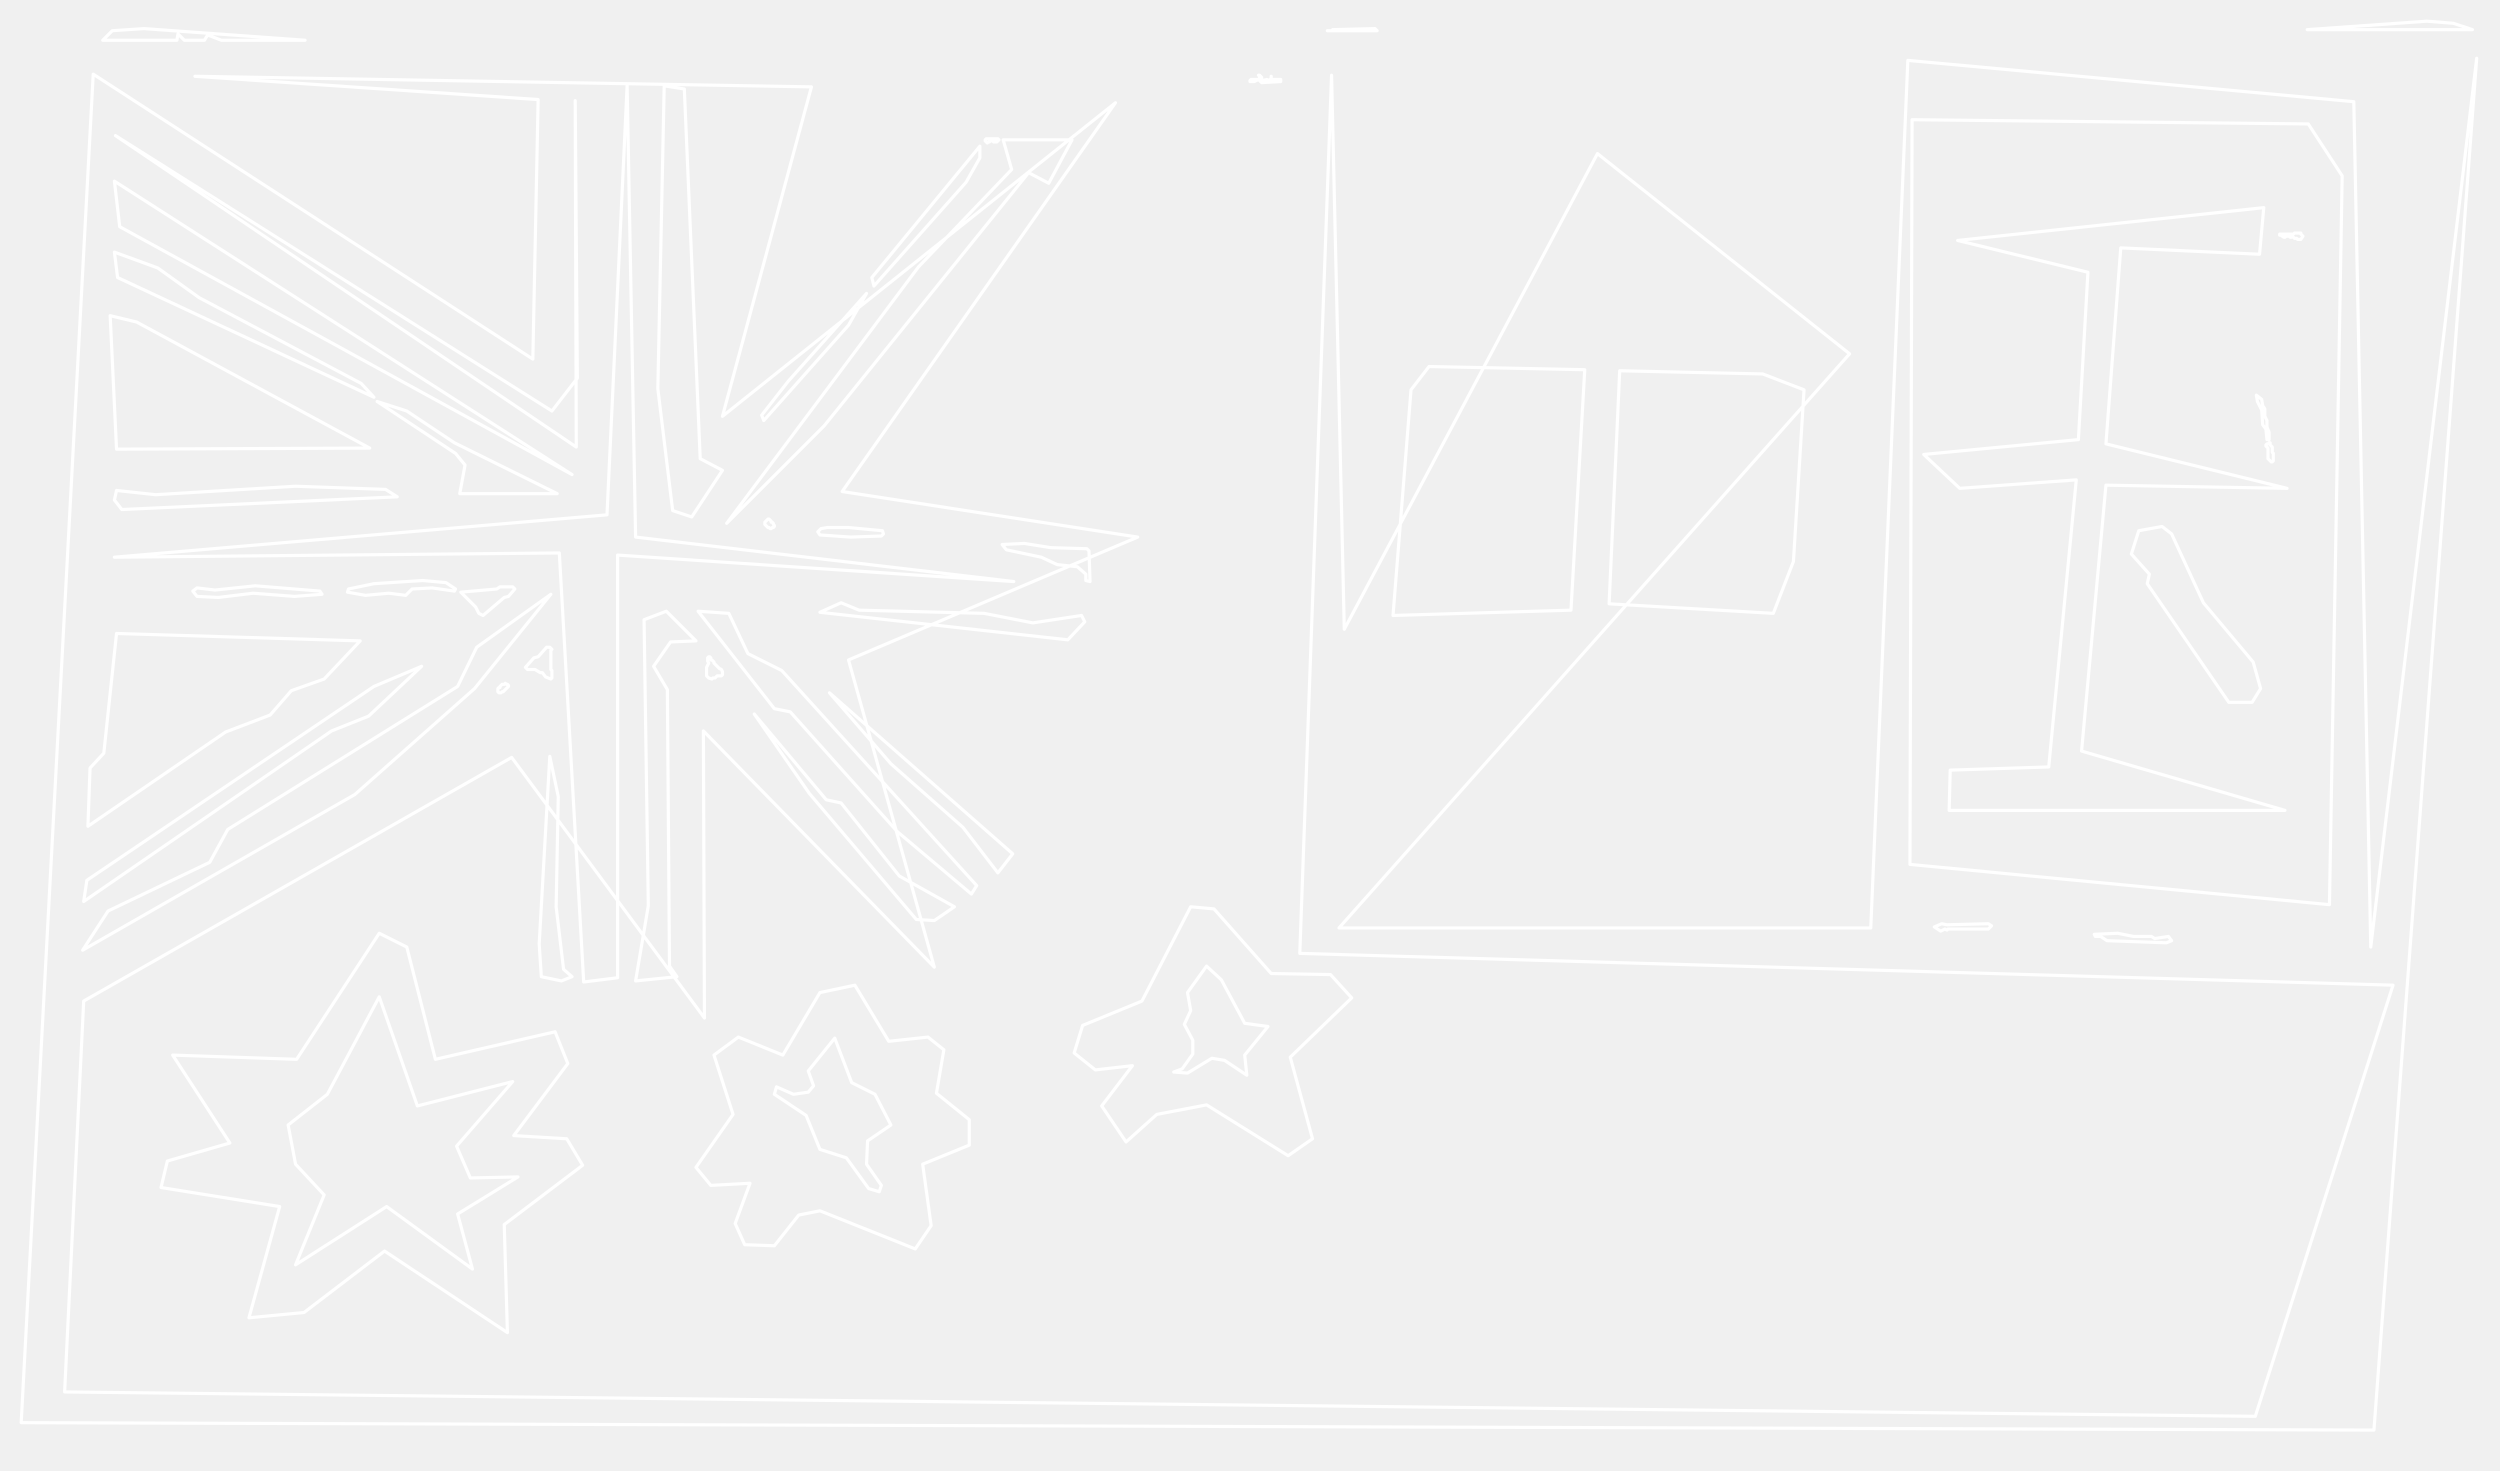
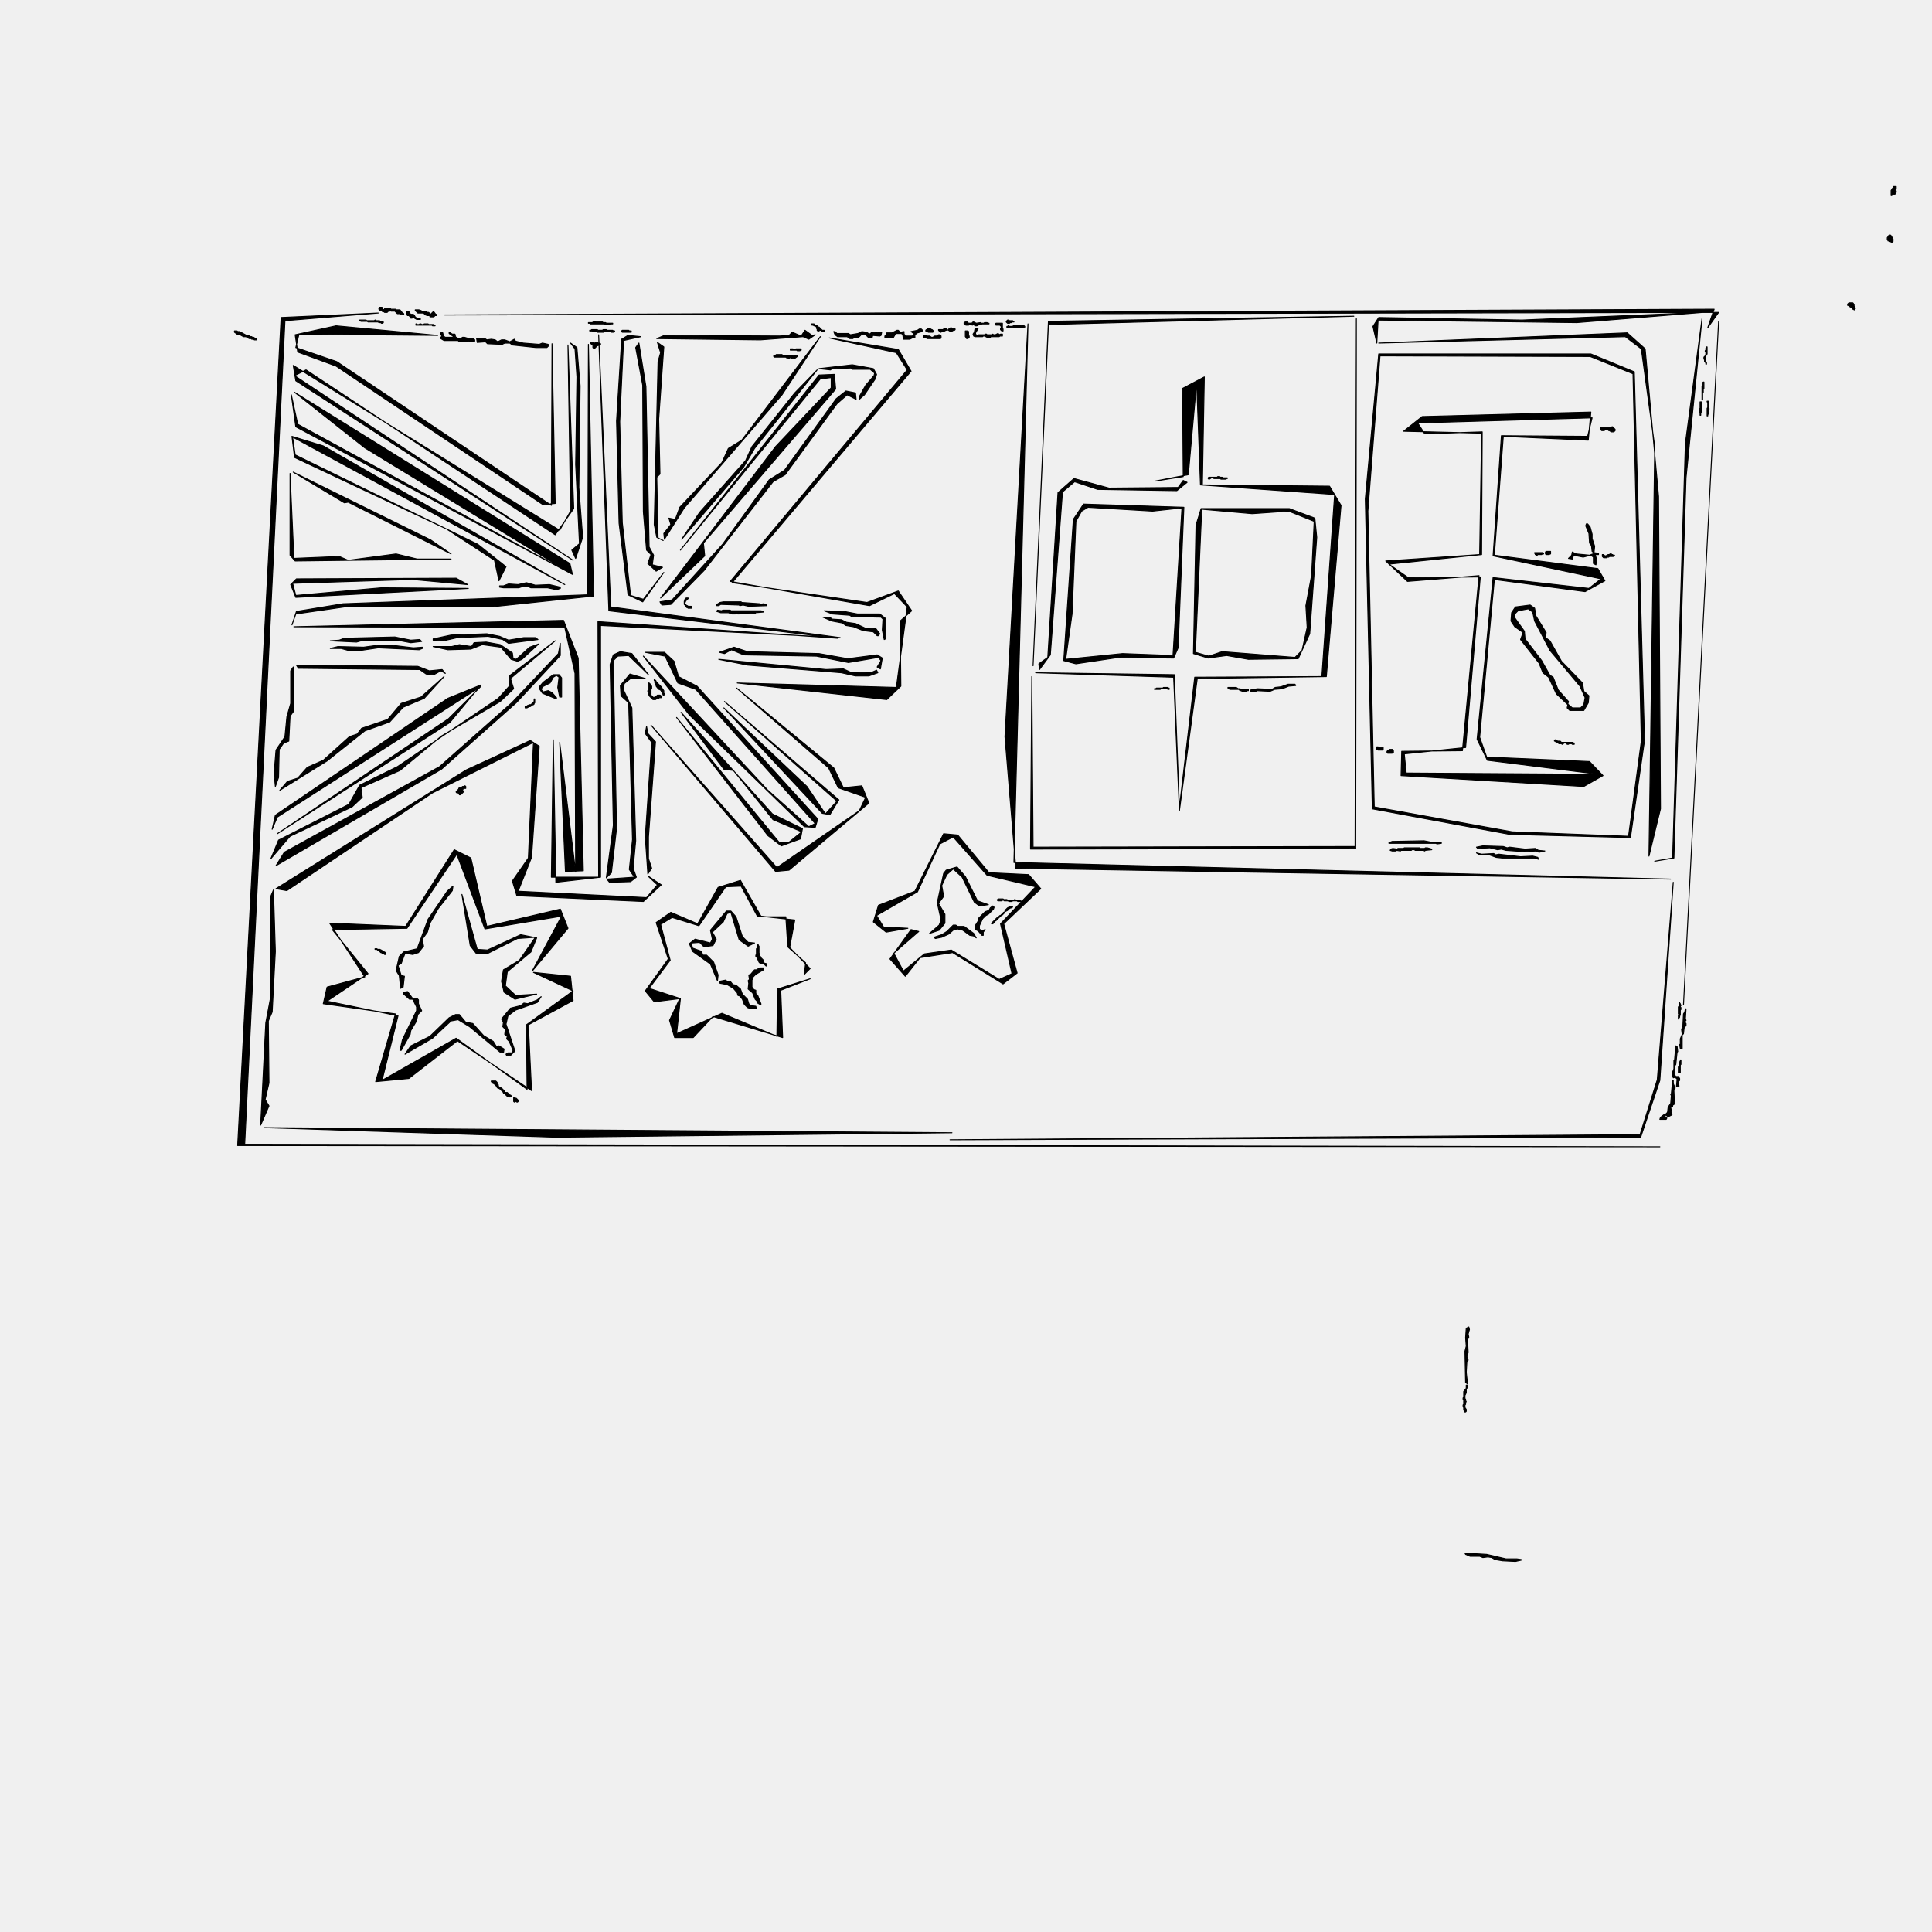
- <svg xmlns="http://www.w3.org/2000/svg" viewBox="0 0 2360 1388">
-   <path d="M 807,930 L 774,937 L 739,996 L 697,979 L 674,996 L 692,1052 L 657,1102 L 671,1119 L 708,1117 L 694,1155 L 703,1175 L 731,1176 L 754,1147 L 774,1143 L 864,1179 L 879,1157 L 871,1099 L 915,1081 L 915,1057 L 884,1032 L 891,991 L 876,979 L 839,983 Z M 788,980 L 804,1022 L 826,1033 L 841,1062 L 819,1077 L 818,1099 L 832,1119 L 830,1125 L 820,1122 L 799,1093 L 774,1085 L 761,1053 L 731,1033 L 733,1026 L 749,1033 L 763,1031 L 768,1025 L 763,1011 Z M 163,996 L 217,1079 L 158,1096 L 152,1121 L 264,1139 L 235,1244 L 287,1239 L 363,1181 L 479,1258 L 476,1156 L 550,1100 L 535,1075 L 485,1072 L 536,1004 L 524,974 L 411,1000 L 384,894 L 358,881 L 280,1000 Z M 358,941 L 394,1044 L 484,1021 L 431,1082 L 444,1112 L 489,1111 L 432,1146 L 446,1198 L 365,1139 L 279,1194 L 306,1128 L 279,1099 L 272,1062 L 309,1033 Z M 1124,856 L 1078,945 L 1022,968 L 1014,994 L 1034,1010 L 1069,1006 L 1040,1044 L 1063,1078 L 1092,1052 L 1139,1043 L 1216,1091 L 1239,1075 L 1218,998 L 1276,942 L 1256,920 L 1200,919 L 1146,858 Z M 1139,912 L 1153,925 L 1175,966 L 1197,969 L 1175,996 L 1177,1015 L 1156,1001 L 1144,999 L 1121,1013 L 1108,1012 L 1116,1009 L 1126,995 L 1126,982 L 1118,967 L 1124,954 L 1121,937 Z M 2019,501 L 2012,523 L 2029,542 L 2027,551 L 2104,663 L 2126,663 L 2134,650 L 2127,625 L 2080,569 L 2050,504 L 2041,497 Z M 2142,418 L 2141,419 L 2140,419 L 2139,420 L 2139,421 L 2141,423 L 2141,433 L 2144,436 L 2145,436 L 2146,435 L 2146,428 L 2145,427 L 2145,422 L 2143,420 L 2143,418 Z M 2130,373 L 2131,379 L 2135,387 L 2136,401 L 2139,405 L 2140,415 L 2142,415 L 2142,408 L 2140,403 L 2140,397 L 2138,393 L 2138,386 L 2136,383 L 2135,377 Z M 2174,223 L 2172,221 L 2172,220 L 2166,220 L 2165,221 L 2152,221 L 2152,222 L 2153,222 L 2156,224 L 2157,224 L 2158,223 L 2161,223 L 2162,224 L 2163,224 L 2164,223 L 2166,225 L 2168,225 L 2169,226 L 2172,226 Z M 2137,196 L 1848,227 L 1971,257 L 1962,415 L 1816,429 L 1850,461 L 1960,453 L 1934,724 L 1841,727 L 1840,765 L 2157,765 L 1965,709 L 1988,458 L 2159,461 L 1988,419 L 2002,234 L 2133,240 Z M 1180,76 L 1180,77 L 1184,77 L 1188,75 L 1191,78 L 1209,77 L 1209,75 L 1201,75 L 1200,74 L 1200,72 L 1200,74 L 1198,76 L 1196,75 L 1192,76 L 1191,75 L 1191,73 L 1189,71 L 1188,71 L 1189,72 L 1189,74 L 1188,75 L 1181,75 Z M 2338,55 L 2238,894 L 2222,96 L 1801,57 L 1766,876 L 1264,876 L 1746,334 L 1508,145 L 1269,594 L 1257,71 L 1227,900 L 2259,930 L 2129,1337 L 61,1314 L 79,945 L 483,715 L 665,961 L 664,690 L 882,913 L 801,623 L 1074,507 L 795,464 L 1053,97 L 682,393 L 766,82 L 184,72 L 508,94 L 503,339 L 88,70 L 20,1343 L 2241,1350 Z M 1977,882 L 1999,881 L 2014,884 L 2031,884 L 2034,886 L 2047,884 L 2050,888 L 2045,890 L 1989,888 L 1983,884 L 1978,884 Z M 1826,875 L 1833,872 L 1838,873 L 1877,872 L 1880,874 L 1877,877 L 1839,877 L 1838,878 L 1836,877 L 1832,879 Z M 519,714 L 527,752 L 525,856 L 532,915 L 540,922 L 530,926 L 511,922 L 509,891 Z M 712,674 L 780,755 L 794,758 L 849,827 L 901,856 L 882,869 L 865,868 L 764,749 Z M 783,654 L 956,806 L 942,824 L 909,781 L 841,721 Z M 480,647 L 480,648 L 475,653 L 474,653 L 473,654 L 471,654 L 470,653 L 470,650 L 471,649 L 472,649 L 472,648 L 474,646 L 476,646 L 477,645 L 478,646 L 479,646 Z M 398,629 L 348,676 L 313,690 L 79,851 L 82,831 L 353,648 Z M 669,620 L 670,620 L 671,621 L 671,623 L 672,623 L 674,625 L 674,626 L 679,631 L 681,632 L 682,634 L 682,637 L 681,638 L 677,638 L 675,640 L 673,640 L 672,641 L 669,640 L 667,638 L 667,630 L 669,626 L 668,624 L 668,621 Z M 516,611 L 519,611 L 521,613 L 520,614 L 520,632 L 521,633 L 521,640 L 520,641 L 515,639 L 512,635 L 510,635 L 505,632 L 498,632 L 496,630 L 504,621 L 508,620 Z M 83,780 L 85,725 L 98,711 L 110,598 L 340,605 L 306,641 L 275,652 L 255,675 L 213,691 Z M 629,577 L 657,605 L 633,606 L 617,629 L 630,651 L 632,912 L 639,922 L 600,926 L 612,855 L 608,585 Z M 659,577 L 688,579 L 706,617 L 738,633 L 922,836 L 917,844 L 847,785 L 746,672 L 731,669 Z M 774,578 L 794,569 L 811,576 L 929,579 L 975,588 L 1021,581 L 1024,587 L 1008,604 Z M 520,561 L 448,650 L 335,750 L 78,897 L 102,860 L 198,814 L 215,783 L 432,648 L 450,611 Z M 486,556 L 480,563 L 476,564 L 456,581 L 452,579 L 449,573 L 435,559 L 469,556 L 472,554 L 484,554 Z M 182,558 L 186,555 L 203,557 L 241,553 L 302,558 L 304,561 L 278,563 L 239,560 L 206,564 L 186,563 Z M 430,556 L 429,558 L 408,555 L 389,556 L 383,562 L 367,560 L 345,562 L 328,559 L 329,556 L 353,551 L 399,548 L 421,550 Z M 946,514 L 967,513 L 992,517 L 1026,518 L 1028,520 L 1029,549 L 1025,548 L 1025,542 L 1017,535 L 998,533 L 983,526 L 950,519 Z M 772,502 L 775,499 L 781,498 L 801,498 L 833,501 L 834,504 L 832,506 L 803,507 L 774,505 Z M 725,490 L 726,490 L 728,492 L 728,493 L 729,493 L 730,494 L 730,495 L 731,496 L 731,497 L 730,498 L 729,498 L 728,499 L 727,499 L 726,498 L 725,498 L 722,495 L 722,493 Z M 375,469 L 115,481 L 108,472 L 110,463 L 147,467 L 279,459 L 364,462 Z M 356,379 L 384,388 L 429,418 L 526,466 L 434,466 L 439,439 L 430,428 Z M 1529,350 L 1664,353 L 1703,368 L 1693,530 L 1674,579 L 1519,570 Z M 1349,346 L 1496,349 L 1483,576 L 1315,581 L 1332,368 Z M 104,298 L 129,304 L 349,423 L 110,424 Z M 818,277 L 801,307 L 721,397 L 719,392 L 744,360 Z M 108,238 L 149,253 L 188,281 L 341,362 L 353,375 L 111,262 Z M 108,171 L 540,448 L 113,214 Z M 925,138 L 925,149 L 912,172 L 825,270 L 823,262 Z M 930,133 L 930,132 L 931,131 L 942,131 L 943,132 L 941,134 L 938,134 L 937,133 L 935,133 L 934,134 L 933,134 L 932,135 Z M 1012,132 L 990,173 L 971,163 L 778,402 L 686,494 L 867,252 L 955,160 L 947,132 Z M 2179,117 L 2211,166 L 2199,854 L 1803,816 L 1805,113 Z M 544,422 L 109,128 L 521,388 L 545,357 L 543,95 Z M 627,81 L 646,84 L 661,433 L 682,444 L 653,488 L 635,482 L 621,367 Z M 592,81 L 600,507 L 957,549 L 583,524 L 583,923 L 551,927 L 528,522 L 108,526 L 573,486 Z M 1300,29 L 1298,27 L 1258,28 L 1257,29 L 1253,29 Z M 97,38 L 167,38 L 168,32 L 174,38 L 193,38 L 196,33 L 209,38 L 288,38 L 136,27 L 106,29 Z M 2334,28 L 2316,22 L 2291,20 L 2178,28 Z" fill="none" stroke="#ffffff" stroke-width="3" stroke-linecap="round" stroke-linejoin="round" />
+ <svg xmlns="http://www.w3.org/2000/svg" viewBox="0 0 3024 3024">
+   <path d="M 2293,2431 L 2294,2433 L 2301,2436 L 2316,2436 L 2321,2438 L 2329,2437 L 2335,2438 L 2340,2441 L 2352,2443 L 2372,2444 L 2381,2442 L 2381,2441 L 2374,2440 L 2357,2440 L 2327,2433 Z M 2297,2168 L 2295,2168 L 2295,2173 L 2291,2178 L 2291,2187 L 2290,2188 L 2290,2190 L 2291,2191 L 2291,2198 L 2290,2199 L 2290,2202 L 2291,2203 L 2291,2207 L 2292,2208 L 2292,2210 L 2294,2210 L 2295,2209 L 2295,2206 L 2293,2203 L 2293,2199 L 2294,2198 L 2294,2195 L 2295,2194 L 2294,2192 L 2294,2190 L 2293,2189 L 2293,2184 L 2295,2180 L 2295,2174 L 2296,2173 Z M 2299,2077 L 2295,2079 L 2294,2094 L 2295,2107 L 2293,2115 L 2294,2164 L 2297,2166 L 2295,2148 L 2296,2131 L 2298,2129 L 2296,2123 L 2298,2117 L 2297,2097 L 2299,2093 L 2298,2088 L 2300,2081 Z M 414,1765 L 871,1780 L 1490,1773 Z M 804,1718 L 804,1724 L 805,1725 L 806,1725 L 807,1724 L 808,1724 L 809,1725 L 810,1725 L 811,1724 L 811,1722 L 808,1719 L 807,1719 L 806,1718 Z M 769,1692 L 769,1693 L 772,1696 L 773,1696 L 778,1701 L 778,1702 L 779,1703 L 782,1704 L 788,1710 L 788,1711 L 789,1711 L 794,1716 L 795,1716 L 796,1717 L 799,1717 L 800,1716 L 800,1715 L 799,1714 L 798,1714 L 794,1710 L 791,1710 L 790,1709 L 790,1708 L 785,1703 L 782,1702 L 780,1700 L 780,1698 L 779,1697 L 778,1694 L 776,1692 Z M 2619,1691 L 2618,1691 L 2616,1712 L 2615,1713 L 2616,1715 L 2615,1727 L 2611,1733 L 2610,1741 L 2606,1745 L 2604,1745 L 2599,1749 L 2598,1752 L 2608,1752 L 2609,1750 L 2606,1748 L 2607,1745 L 2611,1748 L 2617,1745 L 2615,1733 L 2618,1732 L 2618,1730 L 2621,1728 L 2620,1707 L 2622,1703 L 2619,1696 Z M 2631,1659 L 2630,1659 L 2630,1661 L 2629,1662 L 2629,1666 L 2628,1667 L 2628,1669 L 2627,1670 L 2627,1679 L 2630,1679 L 2630,1667 L 2631,1666 Z M 2623,1637 L 2621,1659 L 2620,1660 L 2620,1673 L 2618,1678 L 2618,1683 L 2619,1687 L 2622,1686 L 2625,1689 L 2624,1701 L 2628,1700 L 2627,1693 L 2629,1691 L 2629,1688 L 2627,1685 L 2623,1685 L 2621,1682 L 2621,1669 L 2623,1666 L 2625,1647 L 2626,1646 L 2625,1638 Z M 789,1642 L 781,1637 L 777,1638 L 772,1630 L 757,1621 L 740,1602 L 729,1600 L 719,1588 L 713,1588 L 703,1593 L 673,1622 L 643,1637 L 634,1650 L 677,1625 L 706,1598 L 717,1596 L 735,1607 L 783,1647 L 788,1648 Z M 2639,1579 L 2638,1579 L 2637,1584 L 2635,1587 L 2634,1607 L 2632,1611 L 2633,1619 L 2630,1626 L 2630,1634 L 2629,1635 L 2630,1641 L 2633,1641 L 2633,1620 L 2635,1618 L 2636,1609 L 2639,1605 L 2639,1602 L 2638,1601 L 2638,1598 L 2639,1597 L 2638,1595 Z M 2629,1569 L 2628,1569 L 2628,1575 L 2627,1576 L 2627,1587 L 2628,1588 L 2627,1589 L 2627,1595 L 2628,1595 L 2628,1593 L 2629,1592 L 2629,1590 L 2630,1589 L 2630,1581 L 2631,1580 L 2631,1577 L 2630,1576 L 2630,1575 L 2631,1574 L 2631,1573 L 2630,1572 L 2630,1571 L 2629,1570 Z M 847,1560 L 841,1565 L 826,1571 L 820,1570 L 815,1574 L 799,1578 L 785,1595 L 788,1600 L 787,1607 L 791,1611 L 790,1619 L 794,1622 L 793,1626 L 797,1630 L 803,1644 L 802,1648 L 795,1648 L 792,1650 L 793,1652 L 799,1652 L 806,1645 L 792,1603 L 795,1590 L 807,1581 L 841,1569 Z M 638,1552 L 632,1553 L 632,1556 L 641,1564 L 646,1564 L 652,1576 L 652,1582 L 630,1627 L 626,1644 L 628,1644 L 642,1619 L 643,1613 L 652,1598 L 654,1588 L 660,1582 L 655,1571 L 655,1565 L 653,1563 L 646,1563 Z M 1126,1536 L 1127,1539 L 1138,1541 L 1148,1547 L 1154,1554 L 1155,1558 L 1158,1559 L 1162,1564 L 1165,1572 L 1170,1577 L 1176,1579 L 1184,1579 L 1183,1575 L 1175,1574 L 1172,1571 L 1170,1564 L 1162,1556 L 1159,1548 L 1152,1542 L 1147,1541 L 1143,1536 L 1139,1537 L 1136,1534 Z M 1195,1515 L 1189,1515 L 1184,1518 L 1181,1518 L 1175,1525 L 1172,1526 L 1173,1533 L 1171,1535 L 1172,1539 L 1171,1548 L 1178,1554 L 1182,1564 L 1185,1567 L 1186,1570 L 1191,1573 L 1191,1571 L 1186,1558 L 1183,1555 L 1183,1550 L 1180,1549 L 1177,1545 L 1177,1534 L 1179,1529 L 1183,1525 L 1195,1518 Z M 587,1485 L 587,1486 L 590,1486 L 592,1488 L 593,1488 L 596,1491 L 597,1491 L 598,1492 L 599,1492 L 600,1493 L 601,1493 L 602,1494 L 604,1494 L 604,1492 L 602,1490 L 601,1490 L 599,1488 L 598,1488 L 597,1487 L 596,1487 L 595,1486 L 591,1486 L 590,1485 Z M 1185,1479 L 1185,1484 L 1184,1485 L 1184,1494 L 1183,1495 L 1183,1497 L 1185,1499 L 1188,1506 L 1190,1508 L 1196,1508 L 1197,1509 L 1197,1510 L 1199,1512 L 1200,1512 L 1200,1511 L 1199,1510 L 1199,1508 L 1197,1508 L 1195,1506 L 1195,1503 L 1191,1499 L 1191,1498 L 1189,1496 L 1189,1493 L 1188,1492 L 1188,1481 L 1187,1480 L 1187,1479 Z M 1462,1467 L 1464,1469 L 1474,1467 L 1485,1462 L 1493,1455 L 1499,1454 L 1507,1456 L 1518,1464 L 1524,1465 L 1528,1468 L 1524,1461 L 1509,1450 L 1499,1450 L 1496,1448 L 1492,1448 L 1482,1458 L 1474,1463 Z M 1144,1426 L 1137,1426 L 1112,1456 L 1115,1470 L 1112,1476 L 1088,1470 L 1079,1477 L 1084,1489 L 1112,1509 L 1123,1535 L 1124,1526 L 1117,1506 L 1106,1495 L 1100,1495 L 1098,1489 L 1084,1484 L 1082,1476 L 1095,1475 L 1102,1482 L 1116,1480 L 1121,1470 L 1115,1459 L 1132,1443 L 1138,1430 L 1144,1428 L 1157,1471 L 1171,1481 L 1181,1476 L 1171,1475 L 1162,1466 L 1152,1435 Z M 1585,1419 L 1581,1419 L 1577,1421 L 1573,1425 L 1573,1427 L 1571,1428 L 1566,1433 L 1565,1433 L 1562,1436 L 1561,1436 L 1552,1445 L 1552,1446 L 1554,1446 L 1557,1443 L 1557,1442 L 1559,1441 L 1567,1433 L 1568,1433 L 1572,1429 L 1573,1427 L 1577,1425 L 1580,1422 L 1582,1421 L 1584,1421 Z M 1554,1418 L 1550,1421 L 1548,1425 L 1542,1427 L 1532,1437 L 1532,1440 L 1527,1448 L 1527,1455 L 1531,1457 L 1537,1464 L 1539,1464 L 1539,1459 L 1542,1455 L 1536,1457 L 1533,1454 L 1533,1449 L 1538,1438 L 1543,1433 L 1547,1431 L 1555,1423 L 1556,1420 Z M 1561,1408 L 1561,1409 L 1562,1410 L 1568,1410 L 1569,1409 L 1571,1409 L 1572,1410 L 1578,1410 L 1579,1411 L 1584,1411 L 1585,1410 L 1592,1410 L 1593,1411 L 1598,1411 L 1598,1410 L 1596,1410 L 1595,1409 L 1590,1409 L 1589,1408 L 1588,1408 L 1587,1409 L 1584,1409 L 1583,1410 L 1582,1409 L 1577,1409 L 1576,1408 L 1571,1408 L 1570,1407 L 1563,1407 L 1562,1408 Z M 723,1400 L 736,1480 L 746,1493 L 762,1493 L 810,1469 L 838,1467 L 813,1503 L 788,1518 L 785,1536 L 789,1553 L 806,1564 L 840,1556 L 807,1558 L 791,1543 L 794,1521 L 831,1490 L 840,1468 L 815,1463 L 763,1487 L 747,1486 Z M 428,1393 L 423,1405 L 423,1564 L 416,1601 L 408,1761 L 421,1731 L 415,1721 L 421,1695 L 420,1598 L 426,1584 L 431,1489 Z M 709,1387 L 700,1395 L 670,1439 L 653,1485 L 632,1490 L 625,1497 L 620,1519 L 625,1527 L 627,1547 L 631,1545 L 633,1528 L 628,1527 L 623,1511 L 628,1508 L 634,1492 L 646,1494 L 655,1491 L 663,1481 L 661,1470 L 669,1459 L 673,1445 L 686,1422 L 708,1394 Z M 2619,1381 L 2594,1690 L 2567,1776 L 1487,1784 L 2568,1780 L 2598,1691 Z M 1159,1378 L 1124,1389 L 1092,1446 L 1050,1428 L 1027,1444 L 1046,1501 L 1010,1551 L 1024,1568 L 1064,1563 L 1048,1597 L 1056,1624 L 1085,1624 L 1116,1591 L 1225,1624 L 1222,1550 L 1268,1532 L 1217,1548 L 1216,1622 L 1130,1586 L 1059,1618 L 1065,1563 L 1016,1547 L 1049,1503 L 1034,1447 L 1052,1436 L 1094,1449 L 1136,1388 L 1160,1387 L 1186,1435 L 1230,1435 L 1233,1482 L 1261,1507 L 1259,1525 L 1268,1516 L 1236,1483 L 1244,1440 L 1191,1434 Z M 1498,1357 L 1481,1362 L 1477,1367 L 1467,1413 L 1473,1440 L 1470,1448 L 1455,1461 L 1470,1456 L 1479,1445 L 1479,1431 L 1469,1414 L 1477,1403 L 1474,1386 L 1482,1369 L 1492,1360 L 1506,1373 L 1525,1412 L 1533,1418 L 1547,1416 L 1530,1410 L 1511,1372 Z M 2311,1335 L 2316,1338 L 2331,1338 L 2342,1342 L 2351,1343 L 2402,1343 L 2408,1345 L 2407,1342 L 2399,1340 L 2380,1341 L 2346,1337 L 2341,1338 L 2338,1336 L 2319,1337 Z M 516,1445 L 571,1529 L 512,1545 L 506,1571 L 619,1587 L 588,1693 L 640,1688 L 716,1629 L 832,1707 L 827,1604 L 897,1566 L 893,1528 L 835,1522 L 897,1551 L 824,1604 L 825,1705 L 714,1625 L 598,1691 L 623,1590 L 512,1567 L 576,1524 L 520,1455 L 637,1453 L 715,1337 L 759,1454 L 879,1434 L 833,1520 L 889,1453 L 877,1423 L 762,1450 L 737,1343 L 711,1330 L 635,1450 Z M 2176,1331 L 2179,1332 L 2185,1332 L 2186,1331 L 2192,1332 L 2193,1331 L 2209,1331 L 2210,1330 L 2214,1330 L 2215,1331 L 2228,1331 L 2230,1332 L 2231,1331 L 2241,1330 L 2241,1329 L 2234,1327 L 2231,1327 L 2230,1328 L 2223,1328 L 2222,1327 L 2198,1327 L 2197,1328 L 2188,1328 L 2187,1329 L 2180,1328 L 2177,1329 Z M 2311,1326 L 2313,1328 L 2332,1327 L 2344,1330 L 2350,1329 L 2357,1331 L 2386,1333 L 2404,1332 L 2409,1334 L 2418,1332 L 2408,1331 L 2403,1328 L 2387,1329 L 2363,1326 L 2359,1327 L 2353,1325 L 2321,1324 Z M 2174,1319 L 2174,1320 L 2248,1320 L 2249,1321 L 2256,1320 L 2256,1319 L 2244,1319 L 2229,1316 L 2179,1317 Z M 1477,1305 L 1432,1395 L 1375,1417 L 1367,1443 L 1387,1459 L 1421,1453 L 1383,1451 L 1372,1433 L 1436,1396 L 1471,1321 L 1492,1310 L 1545,1370 L 1621,1388 L 1566,1446 L 1584,1524 L 1564,1533 L 1489,1487 L 1447,1493 L 1414,1520 L 1399,1492 L 1438,1458 L 1426,1455 L 1393,1501 L 1417,1528 L 1440,1499 L 1491,1491 L 1570,1540 L 1592,1523 L 1571,1446 L 1629,1391 L 1610,1369 L 1548,1366 L 1499,1307 Z M 729,1231 L 728,1230 L 727,1230 L 726,1231 L 724,1231 L 723,1232 L 721,1232 L 720,1233 L 719,1233 L 718,1234 L 718,1235 L 714,1239 L 714,1240 L 715,1241 L 717,1241 L 719,1243 L 719,1244 L 721,1244 L 725,1240 L 725,1238 L 724,1237 L 724,1236 L 726,1234 L 729,1234 Z M 2171,1176 L 2171,1178 L 2172,1179 L 2179,1179 L 2180,1178 L 2181,1178 L 2181,1175 L 2180,1174 L 2180,1173 L 2175,1173 L 2174,1174 L 2173,1174 Z M 2154,1170 L 2154,1172 L 2155,1173 L 2156,1173 L 2157,1174 L 2164,1174 L 2165,1173 L 2165,1170 L 2158,1170 L 2157,1169 L 2155,1169 Z M 1035,1385 L 1014,1371 L 1029,1385 L 1012,1405 L 811,1395 L 832,1342 L 844,1168 L 830,1159 L 730,1205 L 432,1391 L 449,1394 L 677,1241 L 835,1162 L 827,1343 L 802,1379 L 809,1402 L 1007,1411 Z M 2433,1159 L 2433,1160 L 2434,1160 L 2435,1161 L 2438,1162 L 2440,1164 L 2444,1164 L 2445,1165 L 2446,1165 L 2448,1163 L 2451,1163 L 2453,1165 L 2455,1165 L 2456,1164 L 2460,1164 L 2461,1165 L 2464,1165 L 2464,1163 L 2463,1163 L 2462,1162 L 2444,1162 L 2442,1160 L 2438,1160 L 2435,1158 L 2434,1158 Z M 1012,1137 L 1010,1148 L 1020,1162 L 1010,1310 L 1014,1368 L 1020,1359 L 1015,1344 L 1015,1310 L 1026,1161 L 1014,1148 Z M 1066,1115 L 1133,1204 L 1148,1206 L 1210,1283 L 1255,1302 L 1234,1319 L 1220,1319 L 1059,1123 L 1202,1308 L 1223,1324 L 1253,1313 L 1256,1297 L 1209,1274 Z M 1134,1098 L 1310,1254 L 1292,1274 L 1263,1231 L 1133,1108 L 1287,1273 L 1299,1275 L 1313,1252 Z M 837,1094 L 836,1094 L 836,1098 L 831,1103 L 828,1103 L 827,1104 L 826,1104 L 825,1105 L 824,1105 L 823,1106 L 822,1106 L 822,1108 L 825,1108 L 826,1107 L 827,1107 L 828,1106 L 830,1106 L 831,1105 L 832,1105 L 834,1103 L 835,1103 L 836,1102 L 836,1101 L 837,1100 Z M 1019,1135 L 1214,1364 L 1235,1362 L 1360,1257 L 1349,1230 L 1320,1233 L 1305,1202 L 1153,1077 L 1297,1202 L 1312,1233 L 1355,1248 L 1345,1269 L 1216,1358 Z M 1922,1076 L 1922,1077 L 1925,1079 L 1939,1079 L 1941,1081 L 1943,1081 L 1944,1082 L 1951,1082 L 1952,1081 L 1954,1081 L 1954,1079 L 1942,1079 L 1941,1078 L 1938,1078 L 1935,1076 Z M 1830,1077 L 1829,1077 L 1828,1076 L 1821,1076 L 1820,1077 L 1810,1077 L 1809,1078 L 1807,1078 L 1807,1079 L 1816,1079 L 1817,1078 L 1827,1078 L 1828,1079 L 1830,1079 Z M 2027,1071 L 2016,1071 L 2005,1075 L 1996,1076 L 1991,1079 L 1967,1078 L 1966,1079 L 1959,1079 L 1957,1081 L 1958,1082 L 1966,1082 L 1967,1081 L 1988,1082 L 1995,1079 L 2007,1078 L 2017,1074 L 2028,1073 Z M 753,1072 L 701,1093 L 431,1276 L 426,1298 L 434,1279 L 752,1075 L 702,1125 L 434,1305 L 704,1131 Z M 1015,1069 L 1015,1080 L 1014,1081 L 1014,1083 L 1015,1084 L 1016,1089 L 1022,1095 L 1026,1095 L 1029,1093 L 1031,1093 L 1032,1092 L 1035,1092 L 1036,1090 L 1033,1088 L 1029,1088 L 1027,1090 L 1023,1092 L 1019,1088 L 1019,1079 L 1020,1078 L 1020,1074 L 1018,1072 L 1018,1071 L 1016,1069 Z M 1024,1064 L 1024,1065 L 1025,1066 L 1025,1069 L 1026,1070 L 1026,1072 L 1027,1073 L 1027,1074 L 1031,1079 L 1032,1079 L 1035,1081 L 1035,1082 L 1036,1083 L 1036,1084 L 1037,1085 L 1038,1088 L 1039,1088 L 1040,1087 L 1040,1086 L 1039,1085 L 1039,1081 L 1038,1080 L 1038,1079 L 1036,1077 L 1036,1076 L 1027,1067 L 1027,1066 L 1025,1064 Z M 695,1059 L 659,1091 L 628,1101 L 607,1126 L 566,1140 L 559,1149 L 547,1153 L 506,1190 L 481,1201 L 466,1218 L 450,1223 L 438,1237 L 512,1191 L 571,1144 L 610,1130 L 631,1107 L 664,1093 Z M 866,1056 L 850,1068 L 845,1074 L 845,1079 L 849,1085 L 871,1094 L 871,1092 L 864,1084 L 858,1081 L 850,1083 L 847,1079 L 849,1075 L 861,1069 L 866,1060 L 871,1057 L 875,1060 L 873,1076 L 876,1091 L 879,1091 L 879,1061 L 875,1056 Z M 986,1055 L 971,1073 L 972,1089 L 984,1100 L 990,1314 L 985,1361 L 993,1373 L 950,1376 L 954,1381 L 987,1380 L 996,1373 L 991,1359 L 995,1316 L 989,1108 L 976,1080 L 977,1070 L 987,1062 L 1010,1062 Z M 459,1044 L 455,1050 L 455,1101 L 449,1122 L 446,1153 L 432,1174 L 429,1211 L 431,1231 L 436,1217 L 437,1173 L 444,1163 L 452,1160 L 454,1121 L 459,1114 Z M 464,1041 L 467,1046 L 657,1048 L 667,1055 L 679,1056 L 690,1050 L 697,1054 L 692,1048 L 672,1050 L 654,1043 Z M 1125,1032 L 1170,1041 L 1317,1053 L 1339,1058 L 1360,1058 L 1374,1053 L 1372,1049 L 1363,1053 L 1331,1052 L 1320,1047 L 1293,1048 Z M 1010,1021 L 1041,1027 L 1061,1069 L 1089,1079 L 1276,1289 L 1266,1294 L 1201,1236 L 1007,1027 L 1079,1119 L 1259,1294 L 1276,1295 L 1280,1282 L 1091,1074 L 1062,1059 L 1055,1035 L 1040,1021 Z M 971,1020 L 960,1025 L 955,1040 L 960,1292 L 949,1374 L 957,1366 L 965,1297 L 960,1034 L 967,1027 L 984,1026 L 1015,1056 L 989,1023 Z M 1126,1021 L 1134,1023 L 1145,1017 L 1164,1025 L 1278,1027 L 1328,1037 L 1375,1029 L 1379,1034 L 1373,1044 L 1378,1047 L 1381,1030 L 1373,1025 L 1327,1031 L 1282,1023 L 1170,1020 L 1149,1013 Z M 661,1013 L 647,1014 L 614,1010 L 591,1010 L 569,1013 L 529,1012 L 517,1015 L 534,1015 L 545,1018 L 565,1018 L 592,1014 L 656,1017 L 661,1015 Z M 877,1007 L 874,1023 L 801,1100 L 688,1200 L 445,1334 L 432,1355 L 691,1204 L 808,1100 L 877,1026 Z M 678,1012 L 701,1017 L 737,1016 L 755,1009 L 784,1013 L 800,1032 L 810,1035 L 817,1032 L 843,1008 L 829,1013 L 808,1032 L 803,1030 L 802,1022 L 783,1009 L 761,1005 L 742,1006 L 738,1012 L 719,1009 L 707,1012 Z M 869,1003 L 797,1058 L 798,1073 L 780,1093 L 622,1200 L 563,1229 L 546,1259 L 436,1315 L 424,1344 L 454,1309 L 551,1263 L 567,1248 L 565,1233 L 626,1206 L 691,1152 L 783,1098 L 804,1078 L 799,1062 Z M 517,1003 L 558,1005 L 569,1002 L 622,1002 L 643,1006 L 660,1004 L 657,1001 L 643,1002 L 618,997 L 539,999 L 531,1002 Z M 678,1000 L 678,1002 L 694,1003 L 716,998 L 764,996 L 787,1001 L 796,1007 L 842,1001 L 838,998 L 820,998 L 796,1002 L 782,996 L 762,992 L 706,994 Z M 460,981 L 884,982 L 900,1054 L 901,1365 L 876,1162 L 885,1364 L 913,1363 L 905,1030 L 882,971 Z M 1288,966 L 1302,972 L 1318,975 L 1324,979 L 1336,981 L 1351,987 L 1367,989 L 1373,995 L 1375,995 L 1377,992 L 1371,984 L 1354,983 L 1339,976 L 1325,974 L 1317,970 L 1302,969 L 1300,967 Z M 1290,956 L 1303,961 L 1330,963 L 1333,965 L 1379,966 L 1382,969 L 1381,986 L 1384,1001 L 1386,1000 L 1386,968 L 1377,961 L 1342,961 L 1321,957 Z M 1122,957 L 1128,959 L 1140,959 L 1146,961 L 1151,961 L 1152,960 L 1155,961 L 1182,960 L 1183,959 L 1195,958 L 1195,957 L 1191,956 L 1144,956 L 1143,955 L 1131,955 L 1130,956 L 1123,955 Z M 2372,950 L 2366,959 L 2365,972 L 2371,981 L 2384,990 L 2380,1001 L 2409,1038 L 2415,1053 L 2424,1060 L 2436,1086 L 2454,1103 L 2453,1108 L 2457,1112 L 2479,1112 L 2486,1100 L 2487,1089 L 2479,1082 L 2477,1069 L 2444,1035 L 2426,1003 L 2419,998 L 2420,990 L 2404,964 L 2402,952 L 2395,947 Z M 2376,956 L 2392,953 L 2399,958 L 2402,972 L 2426,1018 L 2473,1074 L 2481,1092 L 2479,1103 L 2474,1108 L 2461,1108 L 2454,1102 L 2455,1098 L 2439,1080 L 2431,1060 L 2426,1057 L 2413,1034 L 2387,1000 L 2386,988 L 2371,967 L 2371,961 Z M 1122,946 L 1122,948 L 1125,948 L 1128,946 L 1157,947 L 1158,948 L 1163,947 L 1172,949 L 1200,948 L 1199,946 L 1195,945 L 1190,946 L 1189,945 L 1161,943 L 1160,942 L 1132,942 L 1127,943 Z M 1074,936 L 1072,938 L 1072,940 L 1071,941 L 1071,946 L 1073,948 L 1073,949 L 1075,951 L 1076,951 L 1077,952 L 1083,952 L 1083,950 L 1082,949 L 1077,949 L 1076,948 L 1075,948 L 1072,945 L 1072,943 L 1073,942 L 1073,941 L 1077,937 L 1077,936 Z M 782,917 L 782,919 L 788,920 L 812,920 L 818,918 L 826,918 L 831,920 L 857,920 L 871,923 L 877,921 L 877,919 L 860,915 L 838,916 L 824,912 L 811,915 L 796,914 L 788,917 Z M 733,921 L 597,920 L 463,932 L 458,913 L 646,907 L 732,915 L 714,905 L 464,906 L 455,915 L 463,935 Z M 2527,869 L 2525,869 L 2524,868 L 2523,868 L 2522,867 L 2520,867 L 2519,868 L 2517,868 L 2516,869 L 2515,869 L 2514,870 L 2512,870 L 2510,868 L 2508,868 L 2508,871 L 2510,873 L 2515,873 L 2516,872 L 2518,872 L 2519,871 L 2525,871 L 2526,870 L 2527,870 Z M 2402,865 L 2402,866 L 2403,867 L 2403,868 L 2404,868 L 2405,869 L 2406,869 L 2407,868 L 2413,868 L 2414,867 L 2416,867 L 2416,866 L 2415,865 Z M 2419,864 L 2419,867 L 2420,868 L 2425,868 L 2426,867 L 2427,867 L 2427,863 L 2420,863 Z M 2483,820 L 2482,823 L 2487,835 L 2488,850 L 2491,854 L 2492,863 L 2496,866 L 2488,869 L 2467,867 L 2461,864 L 2460,869 L 2455,874 L 2461,875 L 2463,869 L 2478,872 L 2490,869 L 2494,872 L 2494,882 L 2498,884 L 2499,876 L 2497,868 L 2502,868 L 2502,866 L 2495,865 L 2496,855 L 2492,843 L 2492,836 L 2489,825 L 2485,820 Z M 1880,796 L 1872,822 L 1868,1023 L 1891,1030 L 1920,1026 L 1954,1032 L 2032,1031 L 2050,992 L 2061,841 L 2058,811 L 2018,796 Z M 1881,797 L 1960,804 L 2017,800 L 2057,816 L 2053,900 L 2044,948 L 2046,982 L 2038,1018 L 2027,1029 L 1913,1020 L 1892,1027 L 1871,1021 Z M 1696,789 L 1680,813 L 1665,1034 L 1684,1039 L 1751,1029 L 1837,1030 L 1844,1014 L 1853,794 Z M 1693,800 L 1703,794 L 1804,800 L 1850,795 L 1836,1026 L 1757,1023 L 1668,1032 L 1678,961 L 1684,816 Z M 1858,755 L 1852,752 L 1844,763 L 1736,764 L 1681,749 L 1656,771 L 1640,1029 L 1626,1039 L 1627,1048 L 1644,1025 L 1663,770 L 1682,754 L 1718,766 L 1842,768 Z M 1921,748 L 1914,748 L 1913,747 L 1910,747 L 1909,746 L 1906,746 L 1905,747 L 1892,747 L 1891,748 L 1891,749 L 1892,750 L 1893,750 L 1896,748 L 1899,748 L 1900,749 L 1910,749 L 1911,750 L 1919,750 L 1920,749 L 1921,749 Z M 454,741 L 454,869 L 462,878 L 706,875 L 653,875 L 620,867 L 545,877 L 531,871 L 460,874 Z M 459,739 L 539,787 L 545,786 L 706,867 L 674,845 Z M 457,683 L 461,716 L 699,828 L 774,877 L 781,909 L 792,887 L 748,852 L 462,712 L 458,684 L 884,915 L 506,698 Z M 2528,674 L 2528,672 L 2526,670 L 2526,669 L 2525,669 L 2524,668 L 2523,668 L 2522,669 L 2506,669 L 2505,670 L 2505,672 L 2507,674 L 2511,674 L 2512,673 L 2517,673 L 2518,674 L 2519,674 L 2522,676 L 2526,676 Z M 2490,645 L 2226,652 L 2197,675 L 2319,678 L 2316,868 L 2169,878 L 2203,910 L 2315,901 L 2289,1175 L 2194,1176 L 2193,1214 L 2479,1231 L 2509,1214 L 2488,1192 L 2327,1185 L 2316,1154 L 2339,907 L 2481,926 L 2512,909 L 2501,890 L 2339,869 L 2353,683 L 2486,689 Z M 2492,654 L 2485,683 L 2350,682 L 2337,870 L 2506,906 L 2487,921 L 2337,904 L 2312,1157 L 2328,1190 L 2503,1212 L 2201,1210 L 2198,1180 L 2294,1170 L 2317,903 L 2204,904 L 2174,883 L 2319,868 L 2320,676 L 2230,679 L 2219,662 Z M 2663,629 L 2661,629 L 2661,639 L 2660,640 L 2660,646 L 2661,647 L 2661,650 L 2662,650 L 2662,646 L 2663,645 L 2663,642 L 2664,641 L 2664,636 L 2663,635 Z M 2674,628 L 2672,628 L 2672,629 L 2673,630 L 2673,638 L 2672,639 L 2672,651 L 2673,651 L 2673,649 L 2674,648 L 2674,642 L 2675,641 L 2675,639 L 2674,638 Z M 456,618 L 463,668 L 896,899 L 892,882 L 461,614 L 571,701 L 894,898 L 466,664 Z M 1339,615 L 1324,612 L 1309,624 L 1228,736 L 1204,751 L 1131,852 L 1052,939 L 1033,942 L 1036,947 L 1050,946 L 1102,893 L 1210,754 L 1229,743 L 1310,632 L 1326,618 L 1340,625 Z M 2667,598 L 2666,598 L 2665,599 L 2665,603 L 2664,604 L 2664,626 L 2665,626 L 2665,615 L 2666,614 L 2666,609 L 2667,608 Z M 1885,590 L 1851,608 L 1852,746 L 1808,753 L 1860,743 L 1873,598 L 1879,759 L 2089,774 L 2069,1059 L 1870,1060 L 1846,1264 L 1838,1056 L 1621,1053 L 1837,1060 L 1846,1269 L 1874,1062 L 2076,1059 L 2099,791 L 2081,761 L 1882,759 Z M 1306,586 L 1282,587 L 1065,861 L 1284,593 L 1301,591 L 1301,607 L 1214,699 L 1034,936 L 1103,870 L 1101,850 L 1308,609 Z M 1279,579 L 1244,615 L 1177,699 L 1167,721 L 1095,802 L 1067,844 L 1164,731 L 1181,702 Z M 1282,577 L 1300,579 L 1302,577 L 1332,576 L 1334,578 L 1362,578 L 1369,584 L 1368,588 L 1355,603 L 1346,619 L 1345,625 L 1353,618 L 1370,593 L 1372,586 L 1367,577 L 1334,571 Z M 1211,557 L 1211,558 L 1212,559 L 1230,559 L 1231,560 L 1233,560 L 1234,561 L 1235,561 L 1236,560 L 1238,560 L 1239,561 L 1244,561 L 1248,558 L 1248,557 L 1247,557 L 1246,556 L 1242,556 L 1241,557 L 1238,557 L 1237,556 L 1225,556 L 1224,555 L 1215,555 L 1214,556 L 1212,556 Z M 2158,554 L 2137,781 L 2148,1266 L 2363,1306 L 2552,1311 L 2574,1159 L 2558,582 L 2490,554 Z M 2160,557 L 2489,558 L 2556,585 L 2569,1160 L 2549,1309 L 2367,1302 L 2151,1263 L 2141,800 Z M 1237,546 L 1237,548 L 1247,548 L 1248,549 L 1252,549 L 1253,548 L 1254,548 L 1254,546 L 1246,546 L 1245,547 L 1242,547 L 1241,546 Z M 2672,543 L 2671,543 L 2671,544 L 2670,545 L 2670,548 L 2669,549 L 2669,550 L 2670,551 L 2670,555 L 2669,556 L 2669,557 L 2667,559 L 2667,562 L 2668,563 L 2668,566 L 2670,568 L 2670,570 L 2671,570 L 2671,567 L 2670,566 L 2670,557 L 2672,554 Z M 897,877 L 461,588 L 479,579 L 869,837 L 898,796 L 889,540 L 893,800 L 876,830 L 459,572 L 463,596 Z M 921,539 L 920,931 L 537,945 L 464,957 L 457,978 L 463,961 L 539,950 L 768,950 L 929,933 Z M 1000,537 L 995,544 L 1006,603 L 1007,801 L 1012,861 L 1019,868 L 1014,882 L 1027,894 L 1037,888 L 1021,884 L 1023,869 L 1016,856 L 1011,605 Z M 893,537 L 900,546 L 903,590 L 901,727 L 907,851 L 895,861 L 901,874 L 912,841 L 906,763 L 908,604 L 903,544 Z M 1029,536 L 1034,552 L 1030,566 L 1024,821 L 1028,841 L 1038,846 L 1030,842 L 1028,747 L 1033,742 L 1031,656 L 1039,543 Z M 924,536 L 924,537 L 926,539 L 927,539 L 928,540 L 928,544 L 929,545 L 931,545 L 935,541 L 936,541 L 937,540 L 939,540 L 940,539 L 940,538 L 939,538 L 938,537 L 936,537 L 935,536 L 932,536 L 931,537 L 930,537 L 929,536 Z M 1298,529 L 1403,552 L 1420,579 L 1143,910 L 1361,948 L 1400,929 L 1420,950 L 1403,1076 L 1154,1069 L 1388,1095 L 1410,1074 L 1409,972 L 1427,956 L 1406,925 L 1357,943 L 1146,912 L 1426,581 L 1406,547 Z M 746,530 L 747,536 L 760,535 L 763,538 L 786,539 L 790,537 L 798,537 L 802,540 L 839,544 L 856,544 L 859,541 L 858,539 L 849,537 L 844,539 L 819,537 L 807,534 L 805,531 L 798,535 L 790,532 L 785,532 L 779,535 L 775,532 L 769,531 L 762,532 L 759,530 Z M 1284,527 L 1161,689 L 1140,702 L 1130,724 L 1064,794 L 1057,813 L 1047,811 L 1050,821 L 1039,835 L 1040,844 L 1071,795 L 1224,618 Z M 983,525 L 973,531 L 965,659 L 969,819 L 983,931 L 1006,942 L 1039,896 L 1007,938 L 987,932 L 974,818 L 970,660 L 976,533 L 1003,527 Z M 1473,526 L 1471,524 L 1469,524 L 1466,526 L 1463,526 L 1460,528 L 1458,528 L 1455,526 L 1451,526 L 1450,525 L 1446,525 L 1445,526 L 1445,528 L 1447,528 L 1448,529 L 1450,529 L 1451,530 L 1472,530 L 1473,529 Z M 937,524 L 953,956 L 1311,999 L 936,973 L 937,1373 L 863,1373 L 866,1158 L 870,1381 L 940,1373 L 940,979 L 1315,998 L 956,950 Z M 2158,537 L 2544,527 L 2569,546 L 2590,699 L 2581,1340 L 2599,1266 L 2596,777 L 2575,546 L 2547,521 Z M 690,521 L 690,524 L 692,526 L 690,528 L 690,530 L 695,533 L 717,533 L 718,534 L 733,534 L 734,535 L 742,535 L 743,534 L 743,532 L 741,530 L 734,530 L 727,528 L 724,528 L 721,530 L 715,529 L 712,526 L 713,525 L 712,523 L 708,523 L 703,520 L 703,522 L 710,527 L 709,528 L 697,528 L 694,526 L 693,521 L 692,520 Z M 1305,519 L 1307,524 L 1311,527 L 1326,527 L 1330,530 L 1335,530 L 1337,528 L 1344,528 L 1349,523 L 1355,524 L 1360,529 L 1365,529 L 1366,525 L 1377,526 L 1379,525 L 1380,520 L 1374,521 L 1365,520 L 1361,523 L 1356,520 L 1349,519 L 1343,522 L 1331,524 L 1328,522 L 1310,522 L 1307,519 Z M 1511,518 L 1511,527 L 1512,528 L 1512,529 L 1513,530 L 1515,530 L 1516,529 L 1517,529 L 1517,526 L 1516,525 L 1516,519 L 1515,518 Z M 367,518 L 367,520 L 371,523 L 374,523 L 381,527 L 385,527 L 390,530 L 393,530 L 394,531 L 397,531 L 398,532 L 402,532 L 402,531 L 401,530 L 400,530 L 397,528 L 395,528 L 394,527 L 392,527 L 391,526 L 386,525 L 375,519 L 372,519 L 371,518 Z M 1276,524 L 1271,525 L 1260,517 L 1254,526 L 1240,520 L 1235,525 L 1220,526 L 1040,525 L 1028,530 L 1190,532 L 1257,527 L 1266,531 Z M 973,518 L 973,519 L 974,520 L 988,520 L 988,518 L 985,518 L 984,517 L 974,517 Z M 923,517 L 923,518 L 927,518 L 928,519 L 934,519 L 935,520 L 945,520 L 946,519 L 956,519 L 957,520 L 961,520 L 962,519 L 962,518 L 960,518 L 959,517 L 950,517 L 949,516 L 944,516 L 943,517 L 936,517 L 935,516 L 926,516 L 925,517 Z M 1444,517 L 1442,515 L 1439,515 L 1436,517 L 1426,519 L 1430,522 L 1430,524 L 1428,526 L 1418,526 L 1415,523 L 1415,519 L 1409,520 L 1406,517 L 1404,517 L 1396,521 L 1388,521 L 1388,523 L 1385,526 L 1385,529 L 1398,529 L 1402,522 L 1411,522 L 1413,524 L 1414,531 L 1424,531 L 1428,529 L 1432,529 L 1432,524 L 1436,521 L 1443,519 Z M 1523,523 L 1524,526 L 1526,527 L 1538,527 L 1539,526 L 1541,526 L 1545,528 L 1550,528 L 1551,527 L 1564,527 L 1565,526 L 1569,526 L 1569,523 L 1566,523 L 1565,524 L 1562,522 L 1558,524 L 1555,524 L 1554,523 L 1552,524 L 1545,524 L 1544,523 L 1542,523 L 1541,524 L 1532,524 L 1531,525 L 1529,525 L 1527,523 L 1527,521 L 1531,514 L 1527,514 L 1526,515 L 1525,520 Z M 1482,515 L 1481,514 L 1478,514 L 1476,516 L 1469,516 L 1469,517 L 1472,520 L 1473,520 L 1474,519 L 1477,519 L 1478,518 L 1479,518 L 1480,517 L 1481,517 L 1482,516 Z M 1449,517 L 1449,518 L 1450,519 L 1452,519 L 1453,520 L 1460,520 L 1461,519 L 1461,518 L 1459,516 L 1458,516 L 1457,515 L 1456,515 L 1455,514 L 1453,514 L 1451,516 L 1450,516 Z M 1484,517 L 1485,517 L 1486,518 L 1487,518 L 1488,519 L 1489,519 L 1490,518 L 1491,518 L 1492,517 L 1494,517 L 1495,516 L 1495,515 L 1494,514 L 1493,514 L 1492,515 L 1491,515 L 1489,513 L 1488,513 L 1486,515 L 1485,515 L 1484,516 Z M 462,524 L 466,551 L 526,573 L 850,790 L 869,788 L 864,538 L 863,791 L 527,566 L 463,544 L 468,523 L 685,525 L 526,510 Z M 1576,511 L 1576,513 L 1579,513 L 1580,512 L 1586,512 L 1587,513 L 1603,513 L 1604,512 L 1604,511 L 1603,510 L 1599,510 L 1598,509 L 1587,509 L 1585,511 L 1580,511 L 1579,510 L 1578,510 L 1577,511 Z M 1609,507 L 1573,1153 L 1590,1359 L 2615,1376 L 1587,1350 Z M 1270,507 L 1270,508 L 1271,509 L 1273,509 L 1274,510 L 1276,510 L 1278,512 L 1278,514 L 1279,515 L 1279,517 L 1280,518 L 1282,518 L 1283,517 L 1285,517 L 1287,519 L 1291,519 L 1291,518 L 1290,517 L 1287,517 L 1282,512 L 1281,512 L 1279,510 L 1278,510 L 1277,509 L 1276,509 L 1274,507 Z M 651,507 L 651,509 L 676,509 L 677,510 L 681,510 L 681,509 L 680,509 L 679,508 L 671,508 L 670,507 L 664,507 L 663,508 L 660,508 L 659,507 L 657,507 L 656,508 L 653,508 L 652,507 Z M 1559,506 L 1558,507 L 1558,508 L 1559,509 L 1565,509 L 1567,511 L 1567,513 L 1566,514 L 1566,516 L 1568,518 L 1570,518 L 1570,515 L 1569,514 L 1569,506 Z M 1509,505 L 1509,507 L 1512,509 L 1516,509 L 1517,508 L 1520,508 L 1522,509 L 1523,508 L 1527,510 L 1529,510 L 1533,508 L 1536,508 L 1537,507 L 1548,507 L 1548,506 L 1546,506 L 1545,505 L 1541,505 L 1540,506 L 1536,506 L 1535,505 L 1528,506 L 1524,504 L 1523,504 L 1521,506 L 1516,506 L 1514,504 L 1511,504 Z M 2690,503 L 2635,1573 Z M 921,505 L 921,506 L 923,506 L 924,507 L 946,507 L 947,508 L 955,508 L 956,507 L 959,507 L 959,506 L 949,506 L 948,505 L 944,505 L 943,504 L 932,504 L 931,503 L 930,503 L 927,505 Z M 1575,503 L 1575,504 L 1577,506 L 1580,506 L 1581,505 L 1583,505 L 1584,504 L 1587,504 L 1587,503 L 1586,503 L 1585,502 L 1580,502 L 1579,501 L 1577,501 Z M 563,501 L 563,502 L 564,502 L 565,503 L 575,503 L 576,504 L 592,504 L 593,505 L 596,505 L 597,506 L 599,506 L 600,505 L 600,504 L 598,504 L 597,503 L 595,503 L 594,502 L 589,502 L 588,501 L 587,501 L 586,502 L 574,502 L 573,501 Z M 2664,499 L 2638,694 L 2618,1343 L 2590,1348 L 2620,1343 L 2639,748 Z M 2123,499 L 2121,1325 L 1617,1326 L 1615,1059 L 1613,1329 L 2122,1328 Z M 2119,495 L 1641,503 L 1617,1042 L 1641,508 Z M 2665,489 L 2382,501 L 2158,497 L 2149,511 L 2155,537 L 2157,501 L 2468,505 Z M 636,488 L 636,491 L 637,492 L 637,493 L 638,494 L 640,494 L 643,497 L 643,498 L 645,498 L 646,497 L 648,497 L 650,499 L 651,499 L 652,500 L 658,500 L 658,499 L 657,498 L 652,498 L 649,495 L 649,494 L 647,492 L 643,492 L 641,490 L 641,489 L 640,488 L 640,487 L 637,487 Z M 650,485 L 650,486 L 654,490 L 663,490 L 666,493 L 667,493 L 668,494 L 672,494 L 673,495 L 673,496 L 679,496 L 681,494 L 683,494 L 683,492 L 682,492 L 679,488 L 678,488 L 674,492 L 671,489 L 669,489 L 668,488 L 666,488 L 665,487 L 660,487 L 659,486 L 657,486 L 656,485 Z M 593,482 L 593,484 L 595,486 L 597,486 L 599,488 L 601,488 L 602,489 L 606,489 L 608,487 L 610,487 L 611,486 L 612,487 L 618,487 L 622,491 L 626,491 L 627,492 L 632,492 L 632,491 L 630,490 L 626,485 L 620,485 L 619,484 L 612,484 L 611,483 L 602,483 L 602,484 L 600,485 L 598,481 L 594,481 Z M 440,497 L 372,1793 L 2598,1795 L 383,1791 L 446,502 L 592,490 Z M 2894,474 L 2892,476 L 2892,478 L 2893,478 L 2895,480 L 2896,480 L 2897,481 L 2898,481 L 2900,483 L 2900,484 L 2901,484 L 2902,485 L 2903,485 L 2903,484 L 2904,483 L 2904,482 L 2903,481 L 2903,480 L 2902,479 L 2902,477 L 2901,476 L 2901,475 L 2900,474 Z M 2690,489 L 696,493 L 2683,484 L 2673,513 Z M 2957,368 L 2955,370 L 2955,371 L 2954,372 L 2954,375 L 2955,376 L 2955,377 L 2956,377 L 2957,378 L 2959,378 L 2960,379 L 2962,379 L 2963,378 L 2963,374 L 2962,373 L 2962,372 L 2961,371 L 2961,370 L 2959,368 Z M 2968,292 L 2964,292 L 2964,293 L 2961,296 L 2961,297 L 2960,298 L 2960,305 L 2961,305 L 2962,304 L 2966,304 L 2967,303 L 2967,302 L 2968,301 L 2968,299 L 2967,298 L 2967,297 L 2968,296 Z" fill="#000000" stroke="#000000" stroke-width="1.5" stroke-linecap="round" stroke-linejoin="round" />
</svg>
